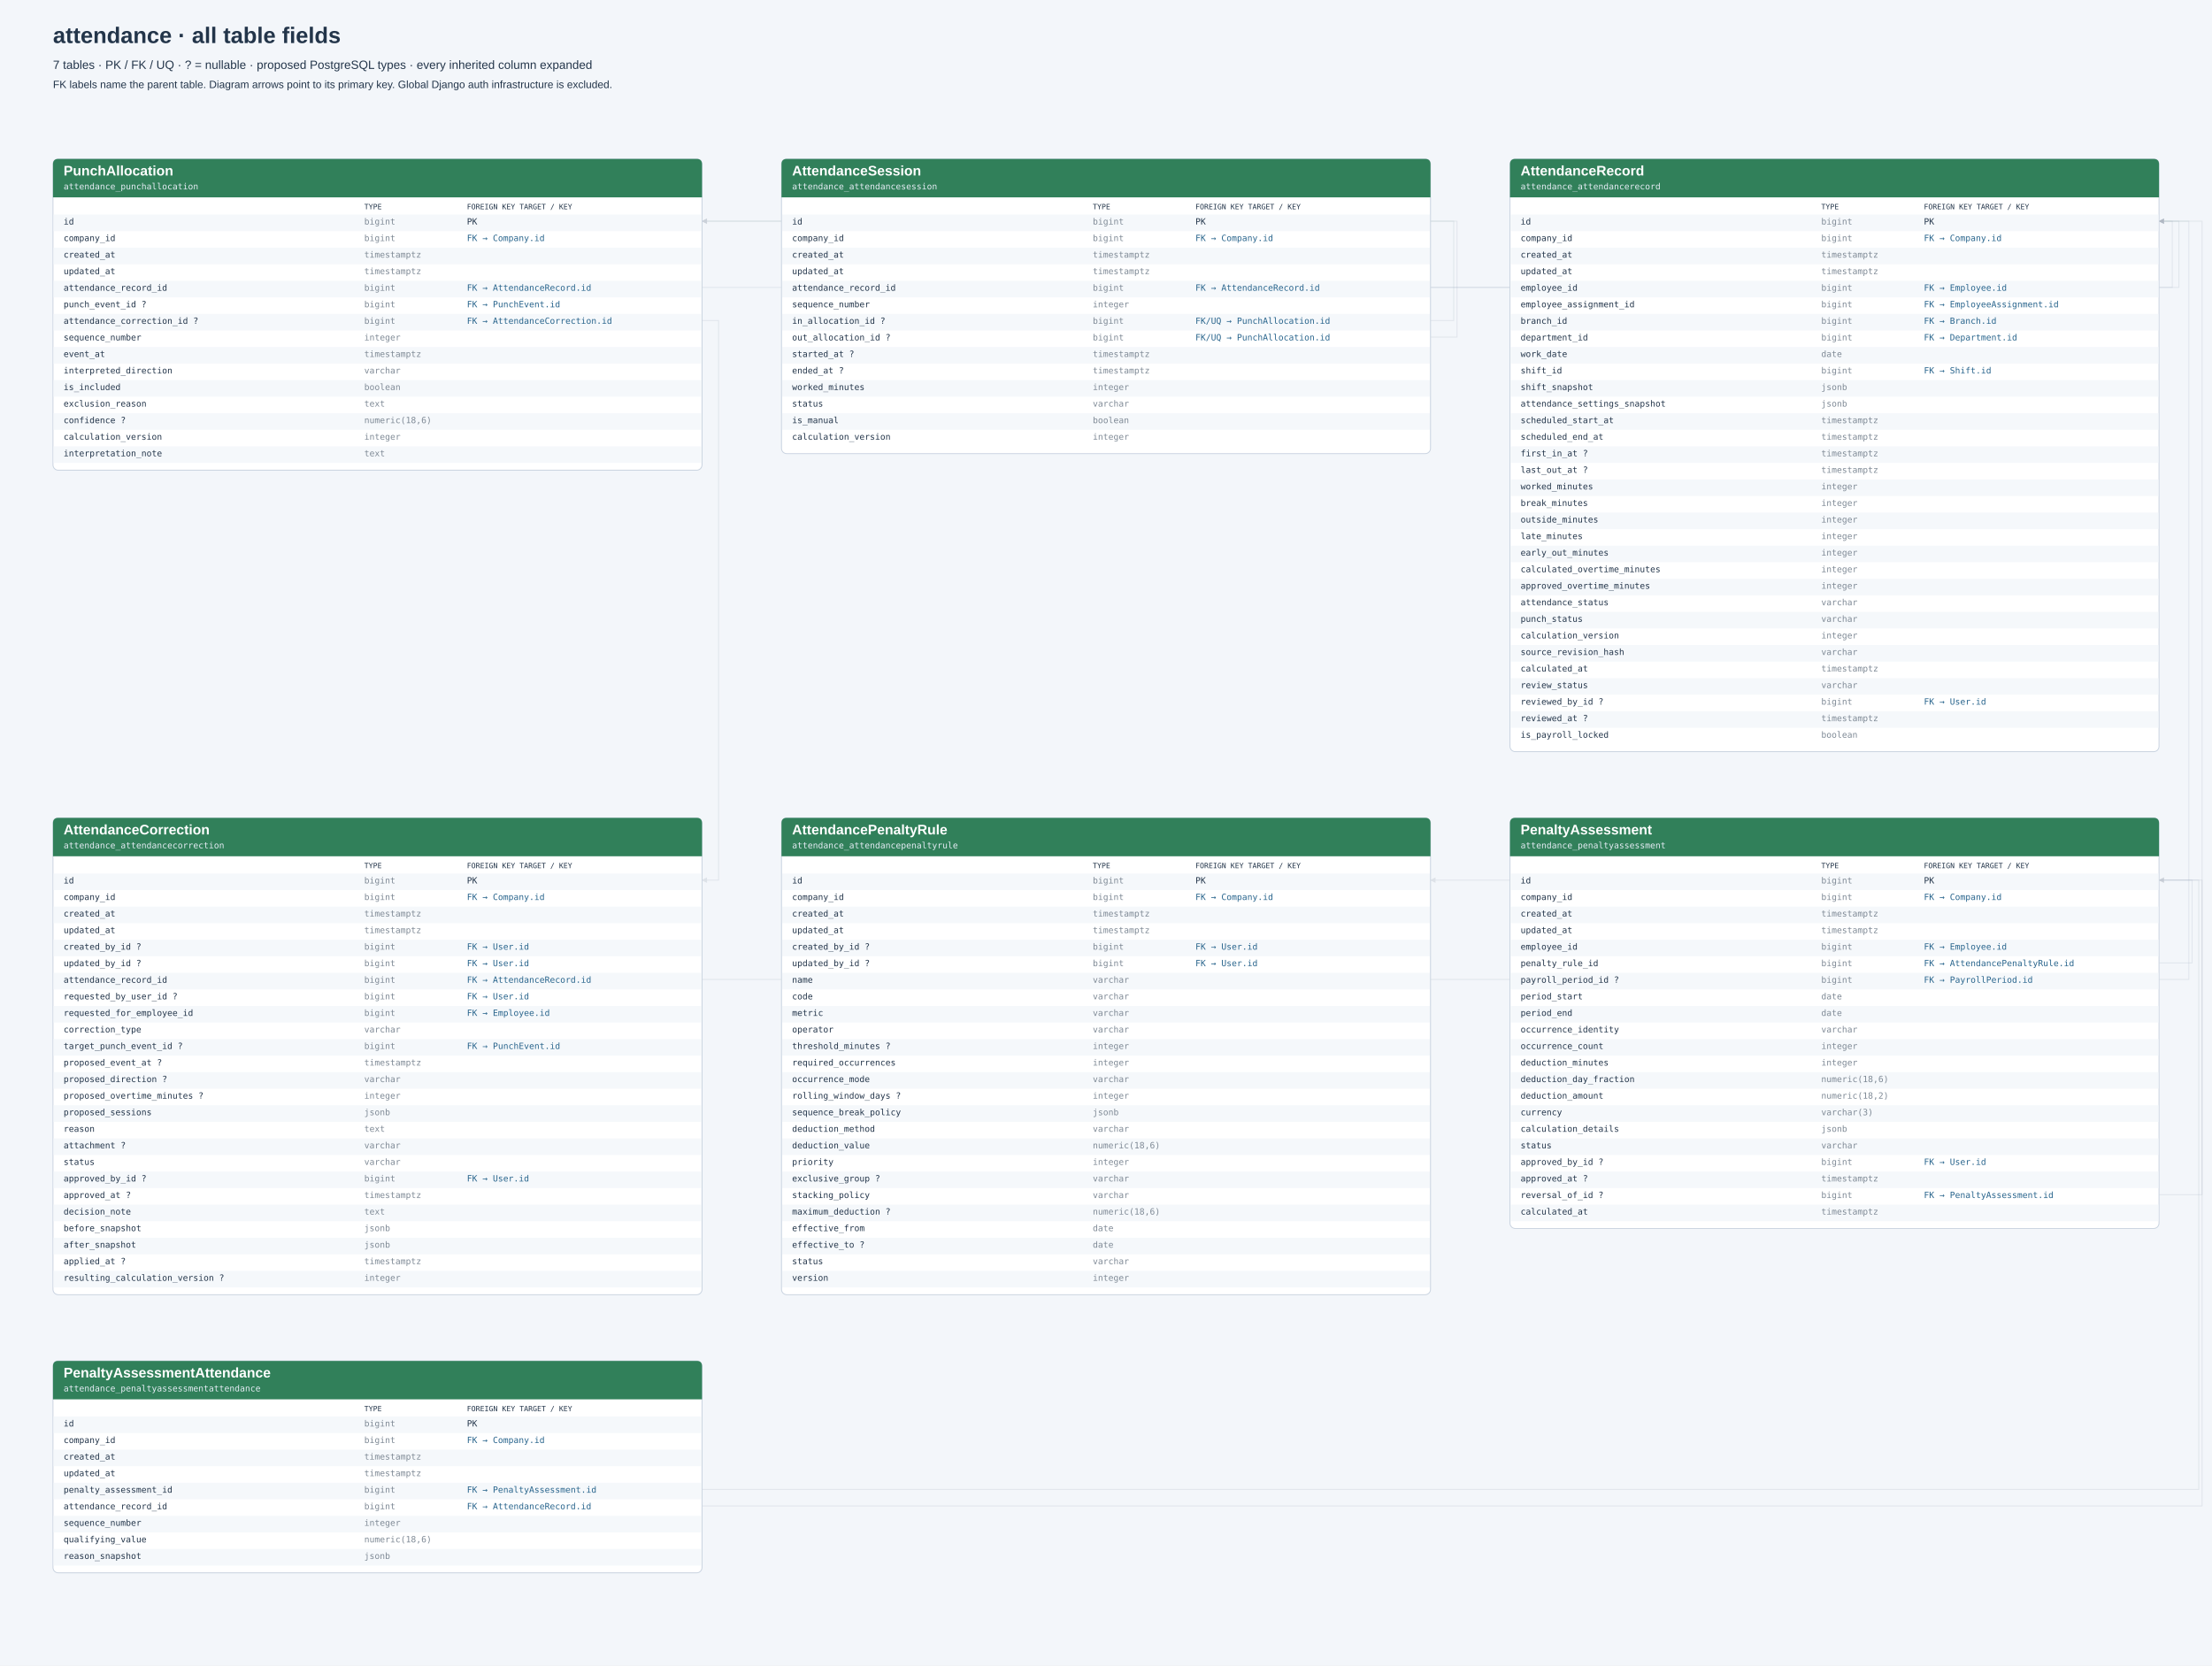
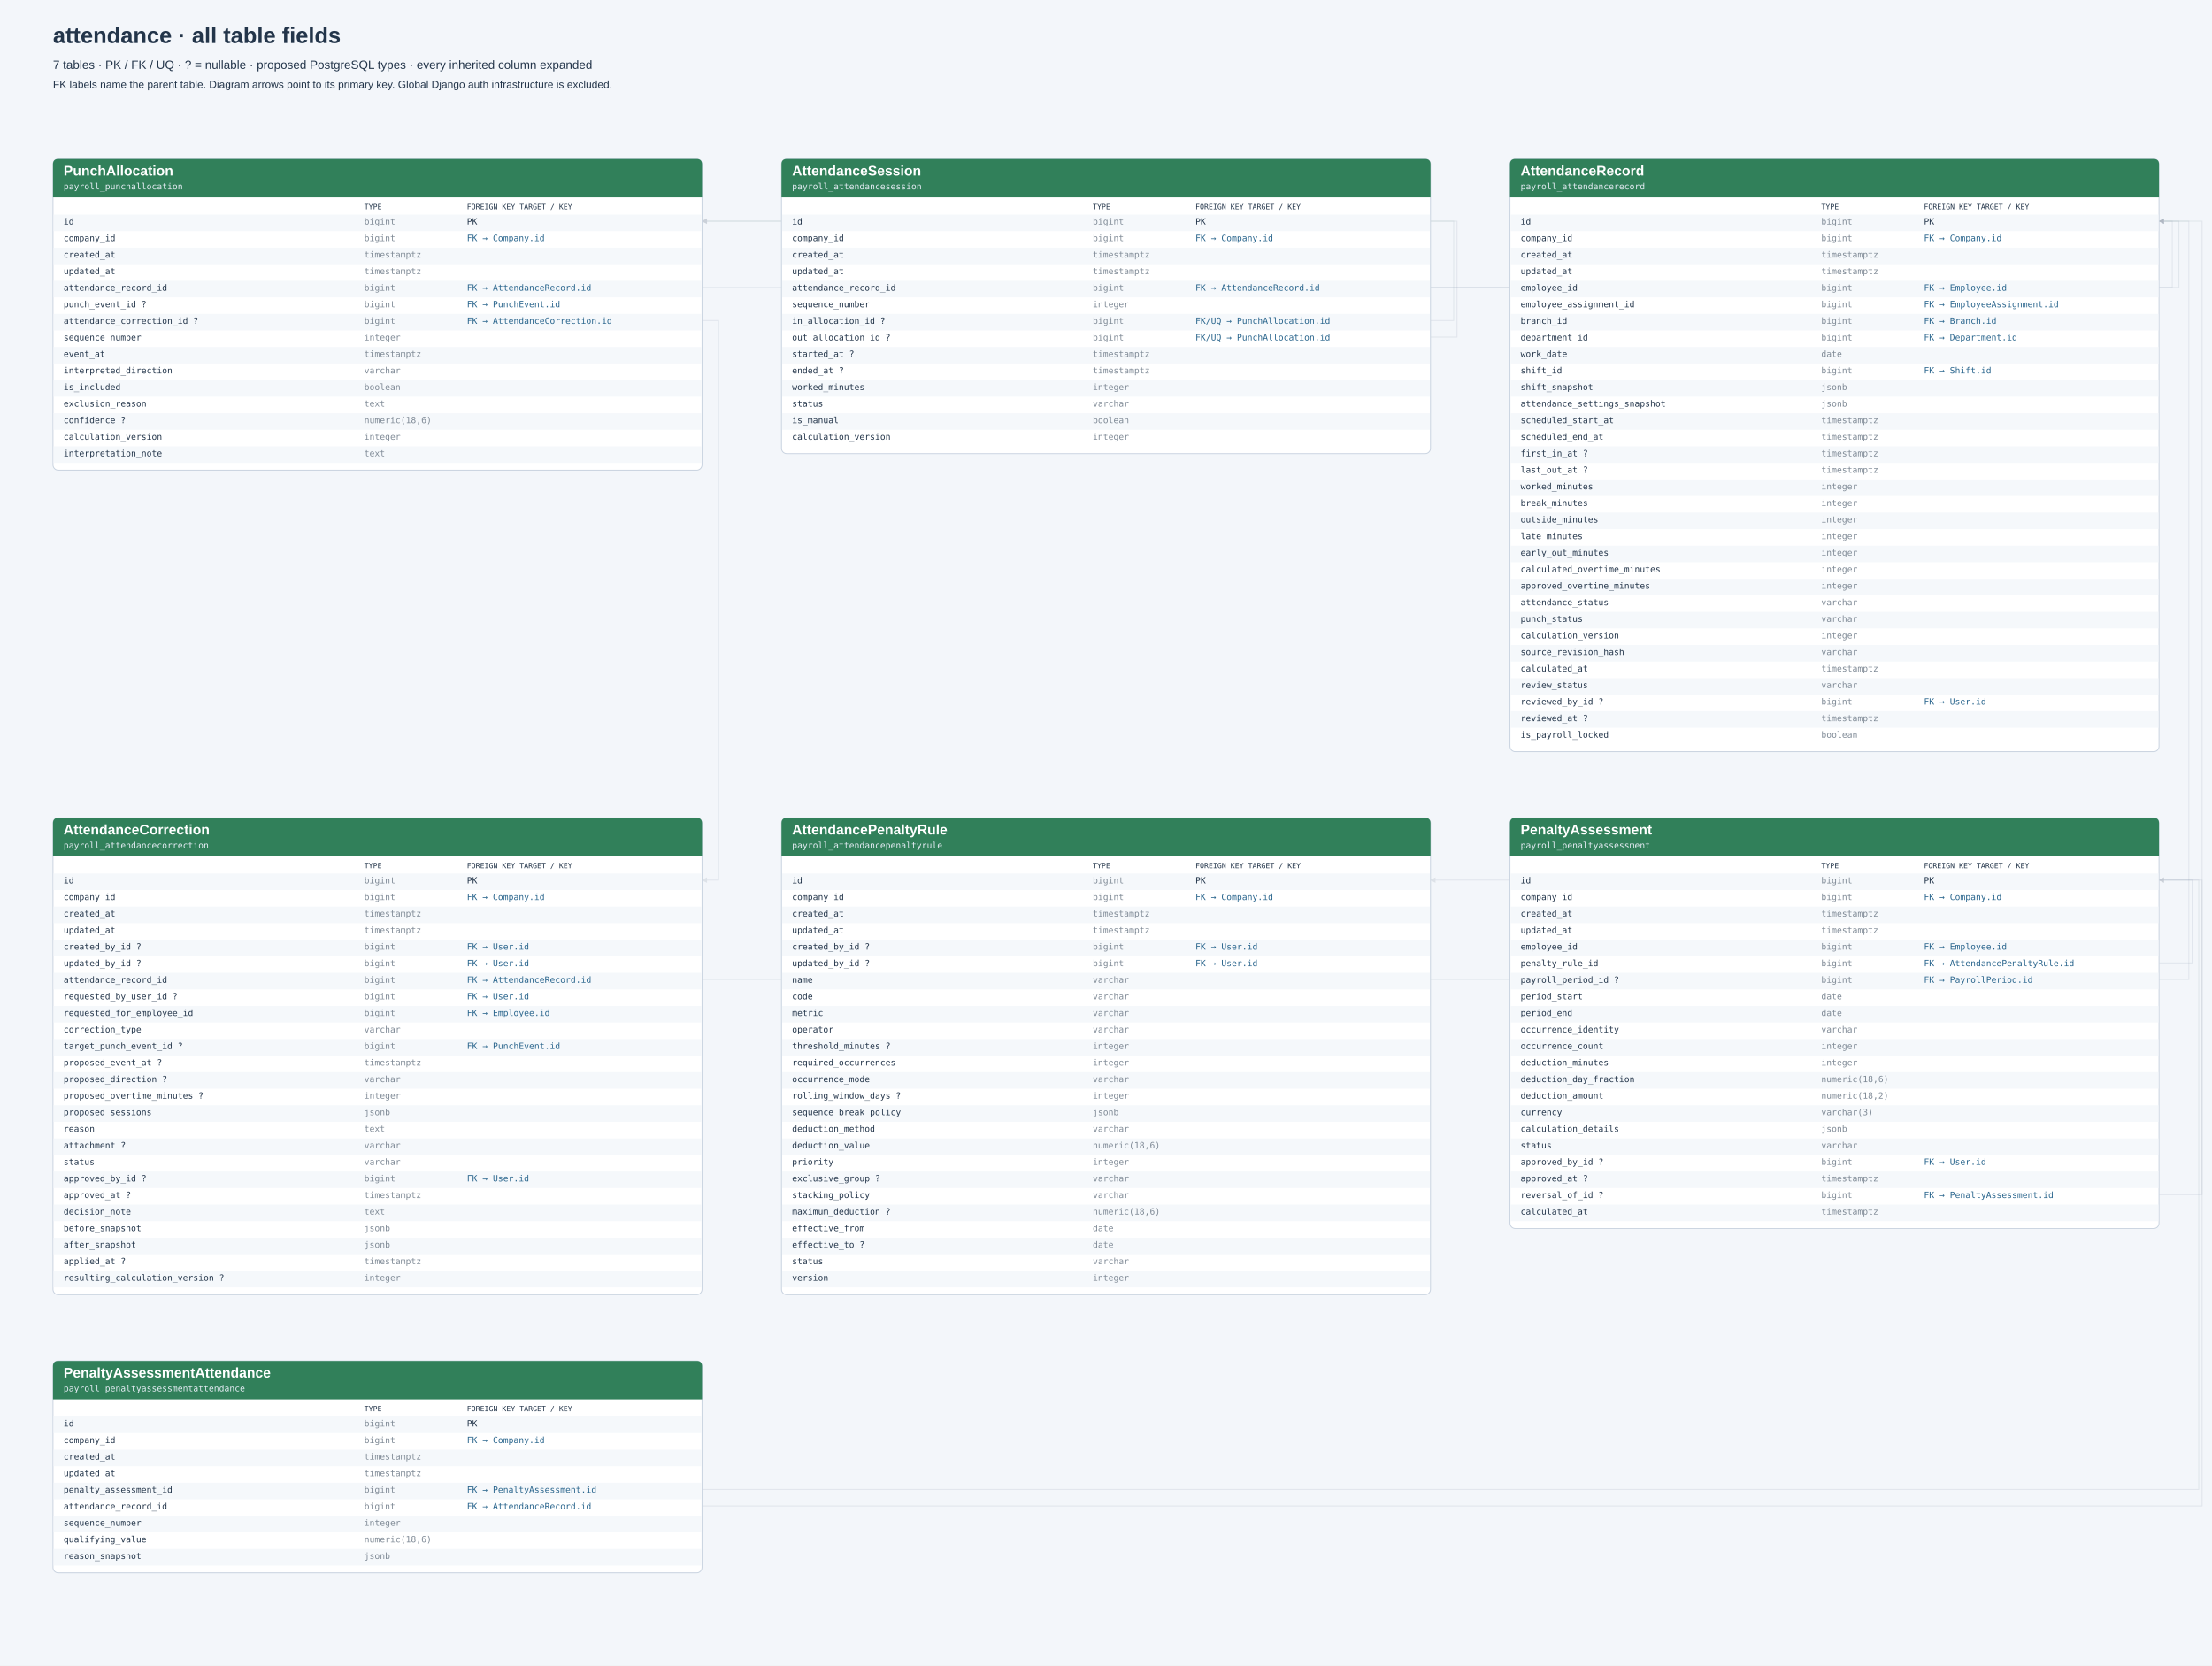
<svg xmlns="http://www.w3.org/2000/svg" width="3340" height="2515" viewBox="0 0 3340 2515" role="img" aria-labelledby="diagram-title">
  <defs>
    <marker id="arrow" viewBox="0 0 10 10" refX="9" refY="5" markerWidth="6" markerHeight="6" orient="auto-start-reverse">
      <path d="M0,0 L10,5 L0,10 z" fill="#7b8798" />
    </marker>
  </defs>
  <style>text{font-family:Consolas,monospace;fill:#23354a}.heading{font-family:Segoe UI,Arial,sans-serif}.edge{fill:none;stroke:#8b9aad;stroke-width:1.4;opacity:.18;marker-end:url(#arrow)}.edge.shared{opacity:.07}.edge.active{stroke:#db6c28;stroke-width:3;opacity:.9}.table .border{fill:white;stroke:#c8d2df;stroke-width:1.3}.table.selected .border{stroke:#dc712b;stroke-width:4}.table.dim{opacity:.22}.fieldtext{font-size:13px}.target{fill:#28648c}.nullable{fill:#7e8995}.table{cursor:pointer}</style>
  <rect width="100%" height="100%" fill="#f3f6fa" />
  <text x="80" y="65" class="heading" font-size="34" font-weight="700">attendance · all table fields</text>
  <text x="80" y="104" class="heading" font-size="18">7 tables · PK / FK / UQ · ? = nullable · proposed PostgreSQL types · every inherited column expanded</text>
  <text x="80" y="133" class="heading" font-size="16">FK labels name the parent table. Diagram arrows point to its primary key. Global Django auth infrastructure is excluded.</text>
  <g id="relation-lines">
    <path class="edge" data-from="PunchAllocation" data-to="AttendanceRecord" data-field="attendance_record_id" d="M1060,434 H3280 V334 H3260" />
    <path class="edge" data-from="PunchAllocation" data-to="AttendanceCorrection" data-field="attendance_correction_id" d="M1060,484 H1085 V1329 H1060" />
    <path class="edge" data-from="AttendanceSession" data-to="AttendanceRecord" data-field="attendance_record_id" d="M2160,434 H3290 V334 H3260" />
    <path class="edge" data-from="AttendanceSession" data-to="PunchAllocation" data-field="in_allocation_id" d="M2160,484 H2195 V334 H1060" />
    <path class="edge" data-from="AttendanceSession" data-to="PunchAllocation" data-field="out_allocation_id" d="M2160,509 H2200 V334 H1060" />
    <path class="edge" data-from="AttendanceCorrection" data-to="AttendanceRecord" data-field="attendance_record_id" d="M1060,1479 H3305 V334 H3260" />
    <path class="edge" data-from="PenaltyAssessment" data-to="AttendancePenaltyRule" data-field="penalty_rule_id" d="M3260,1454 H3310 V1329 H2160" />
    <path class="edge" data-from="PenaltyAssessment" data-to="PenaltyAssessment" data-field="reversal_of_id" d="M3260,1804 H3325 V1329 H3260" />
    <path class="edge" data-from="PenaltyAssessmentAttendance" data-to="PenaltyAssessment" data-field="penalty_assessment_id" d="M1060,2249 H3320 V1329 H3260" />
    <path class="edge" data-from="PenaltyAssessmentAttendance" data-to="AttendanceRecord" data-field="attendance_record_id" d="M1060,2274 H3325 V334 H3260" />
  </g>
  <g class="table" id="table-PunchAllocation" data-name="PunchAllocation" tabindex="0" aria-label="PunchAllocation table" transform="translate(80,240)">
    <rect class="border" rx="8" width="980" height="470" />
    <path d="M8 0 H972 Q980 0 980 8 V58 H0 V8 Q0 0 8 0" fill="#31805a" />
    <text x="16" y="25" class="heading" style="fill:white" font-size="21" font-weight="600">PunchAllocation</text>
-     <text x="16" y="46" style="fill:#e7edf6" font-size="13">attendance_punchallocation</text>
+     <text x="16" y="46" style="fill:#e7edf6" font-size="13">payroll_punchallocation</text>
    <text x="470" y="76" font-size="11" fill="#7f8996">TYPE</text>
    <text x="625" y="76" font-size="11">FOREIGN KEY TARGET / KEY</text>
    <rect x="1" y="84" width="978" height="25" fill="#f5f8fb" />
    <g>
      <text class="fieldtext" x="16" y="99">id</text>
      <text class="fieldtext nullable" x="470" y="99">bigint</text>
      <text class="fieldtext" x="625" y="99">PK</text>
    </g>
    <g>
      <text class="fieldtext" x="16" y="124">company_id</text>
      <text class="fieldtext nullable" x="470" y="124">bigint</text>
      <a href="../ATTENDANCE_SCHEMA.html#table-Company">
        <text class="fieldtext target" x="625" y="124">FK → Company.id</text>
      </a>
    </g>
    <rect x="1" y="134" width="978" height="25" fill="#f5f8fb" />
    <g>
      <text class="fieldtext" x="16" y="149">created_at</text>
      <text class="fieldtext nullable" x="470" y="149">timestamptz</text>
      <text class="fieldtext" x="625" y="149" />
    </g>
    <g>
      <text class="fieldtext" x="16" y="174">updated_at</text>
      <text class="fieldtext nullable" x="470" y="174">timestamptz</text>
      <text class="fieldtext" x="625" y="174" />
    </g>
    <rect x="1" y="184" width="978" height="25" fill="#f5f8fb" />
    <g>
      <text class="fieldtext" x="16" y="199">attendance_record_id</text>
      <text class="fieldtext nullable" x="470" y="199">bigint</text>
      <a href="#table-AttendanceRecord">
        <text class="fieldtext target" x="625" y="199">FK → AttendanceRecord.id</text>
      </a>
    </g>
    <g>
      <text class="fieldtext" x="16" y="224">punch_event_id ?</text>
      <text class="fieldtext nullable" x="470" y="224">bigint</text>
      <a href="../ATTENDANCE_SCHEMA.html#table-PunchEvent">
        <text class="fieldtext target" x="625" y="224">FK → PunchEvent.id</text>
      </a>
    </g>
    <rect x="1" y="234" width="978" height="25" fill="#f5f8fb" />
    <g>
      <text class="fieldtext" x="16" y="249">attendance_correction_id ?</text>
      <text class="fieldtext nullable" x="470" y="249">bigint</text>
      <a href="#table-AttendanceCorrection">
        <text class="fieldtext target" x="625" y="249">FK → AttendanceCorrection.id</text>
      </a>
    </g>
    <g>
      <text class="fieldtext" x="16" y="274">sequence_number</text>
      <text class="fieldtext nullable" x="470" y="274">integer</text>
      <text class="fieldtext" x="625" y="274" />
    </g>
    <rect x="1" y="284" width="978" height="25" fill="#f5f8fb" />
    <g>
      <text class="fieldtext" x="16" y="299">event_at</text>
      <text class="fieldtext nullable" x="470" y="299">timestamptz</text>
      <text class="fieldtext" x="625" y="299" />
    </g>
    <g>
      <text class="fieldtext" x="16" y="324">interpreted_direction</text>
      <text class="fieldtext nullable" x="470" y="324">varchar</text>
      <text class="fieldtext" x="625" y="324" />
    </g>
    <rect x="1" y="334" width="978" height="25" fill="#f5f8fb" />
    <g>
      <text class="fieldtext" x="16" y="349">is_included</text>
      <text class="fieldtext nullable" x="470" y="349">boolean</text>
      <text class="fieldtext" x="625" y="349" />
    </g>
    <g>
      <text class="fieldtext" x="16" y="374">exclusion_reason</text>
      <text class="fieldtext nullable" x="470" y="374">text</text>
      <text class="fieldtext" x="625" y="374" />
    </g>
    <rect x="1" y="384" width="978" height="25" fill="#f5f8fb" />
    <g>
      <text class="fieldtext" x="16" y="399">confidence ?</text>
      <text class="fieldtext nullable" x="470" y="399">numeric(18,6)</text>
      <text class="fieldtext" x="625" y="399" />
    </g>
    <g>
      <text class="fieldtext" x="16" y="424">calculation_version</text>
      <text class="fieldtext nullable" x="470" y="424">integer</text>
      <text class="fieldtext" x="625" y="424" />
    </g>
    <rect x="1" y="434" width="978" height="25" fill="#f5f8fb" />
    <g>
      <text class="fieldtext" x="16" y="449">interpretation_note</text>
      <text class="fieldtext nullable" x="470" y="449">text</text>
      <text class="fieldtext" x="625" y="449" />
    </g>
  </g>
  <g class="table" id="table-AttendanceSession" data-name="AttendanceSession" tabindex="0" aria-label="AttendanceSession table" transform="translate(1180,240)">
    <rect class="border" rx="8" width="980" height="445" />
    <path d="M8 0 H972 Q980 0 980 8 V58 H0 V8 Q0 0 8 0" fill="#31805a" />
    <text x="16" y="25" class="heading" style="fill:white" font-size="21" font-weight="600">AttendanceSession</text>
-     <text x="16" y="46" style="fill:#e7edf6" font-size="13">attendance_attendancesession</text>
+     <text x="16" y="46" style="fill:#e7edf6" font-size="13">payroll_attendancesession</text>
    <text x="470" y="76" font-size="11" fill="#7f8996">TYPE</text>
    <text x="625" y="76" font-size="11">FOREIGN KEY TARGET / KEY</text>
    <rect x="1" y="84" width="978" height="25" fill="#f5f8fb" />
    <g>
      <text class="fieldtext" x="16" y="99">id</text>
      <text class="fieldtext nullable" x="470" y="99">bigint</text>
      <text class="fieldtext" x="625" y="99">PK</text>
    </g>
    <g>
      <text class="fieldtext" x="16" y="124">company_id</text>
      <text class="fieldtext nullable" x="470" y="124">bigint</text>
      <a href="../ATTENDANCE_SCHEMA.html#table-Company">
        <text class="fieldtext target" x="625" y="124">FK → Company.id</text>
      </a>
    </g>
    <rect x="1" y="134" width="978" height="25" fill="#f5f8fb" />
    <g>
      <text class="fieldtext" x="16" y="149">created_at</text>
      <text class="fieldtext nullable" x="470" y="149">timestamptz</text>
      <text class="fieldtext" x="625" y="149" />
    </g>
    <g>
      <text class="fieldtext" x="16" y="174">updated_at</text>
      <text class="fieldtext nullable" x="470" y="174">timestamptz</text>
      <text class="fieldtext" x="625" y="174" />
    </g>
    <rect x="1" y="184" width="978" height="25" fill="#f5f8fb" />
    <g>
      <text class="fieldtext" x="16" y="199">attendance_record_id</text>
      <text class="fieldtext nullable" x="470" y="199">bigint</text>
      <a href="#table-AttendanceRecord">
        <text class="fieldtext target" x="625" y="199">FK → AttendanceRecord.id</text>
      </a>
    </g>
    <g>
      <text class="fieldtext" x="16" y="224">sequence_number</text>
      <text class="fieldtext nullable" x="470" y="224">integer</text>
      <text class="fieldtext" x="625" y="224" />
    </g>
    <rect x="1" y="234" width="978" height="25" fill="#f5f8fb" />
    <g>
      <text class="fieldtext" x="16" y="249">in_allocation_id ?</text>
      <text class="fieldtext nullable" x="470" y="249">bigint</text>
      <a href="#table-PunchAllocation">
        <text class="fieldtext target" x="625" y="249">FK/UQ → PunchAllocation.id</text>
      </a>
    </g>
    <g>
      <text class="fieldtext" x="16" y="274">out_allocation_id ?</text>
      <text class="fieldtext nullable" x="470" y="274">bigint</text>
      <a href="#table-PunchAllocation">
        <text class="fieldtext target" x="625" y="274">FK/UQ → PunchAllocation.id</text>
      </a>
    </g>
    <rect x="1" y="284" width="978" height="25" fill="#f5f8fb" />
    <g>
      <text class="fieldtext" x="16" y="299">started_at ?</text>
      <text class="fieldtext nullable" x="470" y="299">timestamptz</text>
      <text class="fieldtext" x="625" y="299" />
    </g>
    <g>
      <text class="fieldtext" x="16" y="324">ended_at ?</text>
      <text class="fieldtext nullable" x="470" y="324">timestamptz</text>
      <text class="fieldtext" x="625" y="324" />
    </g>
    <rect x="1" y="334" width="978" height="25" fill="#f5f8fb" />
    <g>
      <text class="fieldtext" x="16" y="349">worked_minutes</text>
      <text class="fieldtext nullable" x="470" y="349">integer</text>
      <text class="fieldtext" x="625" y="349" />
    </g>
    <g>
      <text class="fieldtext" x="16" y="374">status</text>
      <text class="fieldtext nullable" x="470" y="374">varchar</text>
      <text class="fieldtext" x="625" y="374" />
    </g>
    <rect x="1" y="384" width="978" height="25" fill="#f5f8fb" />
    <g>
      <text class="fieldtext" x="16" y="399">is_manual</text>
      <text class="fieldtext nullable" x="470" y="399">boolean</text>
      <text class="fieldtext" x="625" y="399" />
    </g>
    <g>
      <text class="fieldtext" x="16" y="424">calculation_version</text>
      <text class="fieldtext nullable" x="470" y="424">integer</text>
      <text class="fieldtext" x="625" y="424" />
    </g>
  </g>
  <g class="table" id="table-AttendanceRecord" data-name="AttendanceRecord" tabindex="0" aria-label="AttendanceRecord table" transform="translate(2280,240)">
    <rect class="border" rx="8" width="980" height="895" />
    <path d="M8 0 H972 Q980 0 980 8 V58 H0 V8 Q0 0 8 0" fill="#31805a" />
    <text x="16" y="25" class="heading" style="fill:white" font-size="21" font-weight="600">AttendanceRecord</text>
-     <text x="16" y="46" style="fill:#e7edf6" font-size="13">attendance_attendancerecord</text>
+     <text x="16" y="46" style="fill:#e7edf6" font-size="13">payroll_attendancerecord</text>
    <text x="470" y="76" font-size="11" fill="#7f8996">TYPE</text>
    <text x="625" y="76" font-size="11">FOREIGN KEY TARGET / KEY</text>
    <rect x="1" y="84" width="978" height="25" fill="#f5f8fb" />
    <g>
      <text class="fieldtext" x="16" y="99">id</text>
      <text class="fieldtext nullable" x="470" y="99">bigint</text>
      <text class="fieldtext" x="625" y="99">PK</text>
    </g>
    <g>
      <text class="fieldtext" x="16" y="124">company_id</text>
      <text class="fieldtext nullable" x="470" y="124">bigint</text>
      <a href="../ATTENDANCE_SCHEMA.html#table-Company">
        <text class="fieldtext target" x="625" y="124">FK → Company.id</text>
      </a>
    </g>
    <rect x="1" y="134" width="978" height="25" fill="#f5f8fb" />
    <g>
      <text class="fieldtext" x="16" y="149">created_at</text>
      <text class="fieldtext nullable" x="470" y="149">timestamptz</text>
      <text class="fieldtext" x="625" y="149" />
    </g>
    <g>
      <text class="fieldtext" x="16" y="174">updated_at</text>
      <text class="fieldtext nullable" x="470" y="174">timestamptz</text>
      <text class="fieldtext" x="625" y="174" />
    </g>
    <rect x="1" y="184" width="978" height="25" fill="#f5f8fb" />
    <g>
      <text class="fieldtext" x="16" y="199">employee_id</text>
      <text class="fieldtext nullable" x="470" y="199">bigint</text>
      <a href="../ATTENDANCE_SCHEMA.html#table-Employee">
        <text class="fieldtext target" x="625" y="199">FK → Employee.id</text>
      </a>
    </g>
    <g>
      <text class="fieldtext" x="16" y="224">employee_assignment_id</text>
      <text class="fieldtext nullable" x="470" y="224">bigint</text>
      <a href="../ATTENDANCE_SCHEMA.html#table-EmployeeAssignment">
        <text class="fieldtext target" x="625" y="224">FK → EmployeeAssignment.id</text>
      </a>
    </g>
    <rect x="1" y="234" width="978" height="25" fill="#f5f8fb" />
    <g>
      <text class="fieldtext" x="16" y="249">branch_id</text>
      <text class="fieldtext nullable" x="470" y="249">bigint</text>
      <a href="../ATTENDANCE_SCHEMA.html#table-Branch">
        <text class="fieldtext target" x="625" y="249">FK → Branch.id</text>
      </a>
    </g>
    <g>
      <text class="fieldtext" x="16" y="274">department_id</text>
      <text class="fieldtext nullable" x="470" y="274">bigint</text>
      <a href="../ATTENDANCE_SCHEMA.html#table-Department">
        <text class="fieldtext target" x="625" y="274">FK → Department.id</text>
      </a>
    </g>
    <rect x="1" y="284" width="978" height="25" fill="#f5f8fb" />
    <g>
      <text class="fieldtext" x="16" y="299">work_date</text>
      <text class="fieldtext nullable" x="470" y="299">date</text>
      <text class="fieldtext" x="625" y="299" />
    </g>
    <g>
      <text class="fieldtext" x="16" y="324">shift_id</text>
      <text class="fieldtext nullable" x="470" y="324">bigint</text>
      <a href="../ATTENDANCE_SCHEMA.html#table-Shift">
        <text class="fieldtext target" x="625" y="324">FK → Shift.id</text>
      </a>
    </g>
    <rect x="1" y="334" width="978" height="25" fill="#f5f8fb" />
    <g>
      <text class="fieldtext" x="16" y="349">shift_snapshot</text>
      <text class="fieldtext nullable" x="470" y="349">jsonb</text>
      <text class="fieldtext" x="625" y="349" />
    </g>
    <g>
      <text class="fieldtext" x="16" y="374">attendance_settings_snapshot</text>
      <text class="fieldtext nullable" x="470" y="374">jsonb</text>
      <text class="fieldtext" x="625" y="374" />
    </g>
    <rect x="1" y="384" width="978" height="25" fill="#f5f8fb" />
    <g>
      <text class="fieldtext" x="16" y="399">scheduled_start_at</text>
      <text class="fieldtext nullable" x="470" y="399">timestamptz</text>
      <text class="fieldtext" x="625" y="399" />
    </g>
    <g>
      <text class="fieldtext" x="16" y="424">scheduled_end_at</text>
      <text class="fieldtext nullable" x="470" y="424">timestamptz</text>
      <text class="fieldtext" x="625" y="424" />
    </g>
    <rect x="1" y="434" width="978" height="25" fill="#f5f8fb" />
    <g>
      <text class="fieldtext" x="16" y="449">first_in_at ?</text>
      <text class="fieldtext nullable" x="470" y="449">timestamptz</text>
      <text class="fieldtext" x="625" y="449" />
    </g>
    <g>
      <text class="fieldtext" x="16" y="474">last_out_at ?</text>
      <text class="fieldtext nullable" x="470" y="474">timestamptz</text>
      <text class="fieldtext" x="625" y="474" />
    </g>
    <rect x="1" y="484" width="978" height="25" fill="#f5f8fb" />
    <g>
      <text class="fieldtext" x="16" y="499">worked_minutes</text>
      <text class="fieldtext nullable" x="470" y="499">integer</text>
      <text class="fieldtext" x="625" y="499" />
    </g>
    <g>
      <text class="fieldtext" x="16" y="524">break_minutes</text>
      <text class="fieldtext nullable" x="470" y="524">integer</text>
      <text class="fieldtext" x="625" y="524" />
    </g>
    <rect x="1" y="534" width="978" height="25" fill="#f5f8fb" />
    <g>
      <text class="fieldtext" x="16" y="549">outside_minutes</text>
      <text class="fieldtext nullable" x="470" y="549">integer</text>
      <text class="fieldtext" x="625" y="549" />
    </g>
    <g>
      <text class="fieldtext" x="16" y="574">late_minutes</text>
      <text class="fieldtext nullable" x="470" y="574">integer</text>
      <text class="fieldtext" x="625" y="574" />
    </g>
    <rect x="1" y="584" width="978" height="25" fill="#f5f8fb" />
    <g>
      <text class="fieldtext" x="16" y="599">early_out_minutes</text>
      <text class="fieldtext nullable" x="470" y="599">integer</text>
      <text class="fieldtext" x="625" y="599" />
    </g>
    <g>
      <text class="fieldtext" x="16" y="624">calculated_overtime_minutes</text>
      <text class="fieldtext nullable" x="470" y="624">integer</text>
      <text class="fieldtext" x="625" y="624" />
    </g>
    <rect x="1" y="634" width="978" height="25" fill="#f5f8fb" />
    <g>
      <text class="fieldtext" x="16" y="649">approved_overtime_minutes</text>
      <text class="fieldtext nullable" x="470" y="649">integer</text>
      <text class="fieldtext" x="625" y="649" />
    </g>
    <g>
      <text class="fieldtext" x="16" y="674">attendance_status</text>
      <text class="fieldtext nullable" x="470" y="674">varchar</text>
      <text class="fieldtext" x="625" y="674" />
    </g>
    <rect x="1" y="684" width="978" height="25" fill="#f5f8fb" />
    <g>
      <text class="fieldtext" x="16" y="699">punch_status</text>
      <text class="fieldtext nullable" x="470" y="699">varchar</text>
      <text class="fieldtext" x="625" y="699" />
    </g>
    <g>
      <text class="fieldtext" x="16" y="724">calculation_version</text>
      <text class="fieldtext nullable" x="470" y="724">integer</text>
      <text class="fieldtext" x="625" y="724" />
    </g>
    <rect x="1" y="734" width="978" height="25" fill="#f5f8fb" />
    <g>
      <text class="fieldtext" x="16" y="749">source_revision_hash</text>
      <text class="fieldtext nullable" x="470" y="749">varchar</text>
      <text class="fieldtext" x="625" y="749" />
    </g>
    <g>
      <text class="fieldtext" x="16" y="774">calculated_at</text>
      <text class="fieldtext nullable" x="470" y="774">timestamptz</text>
      <text class="fieldtext" x="625" y="774" />
    </g>
    <rect x="1" y="784" width="978" height="25" fill="#f5f8fb" />
    <g>
      <text class="fieldtext" x="16" y="799">review_status</text>
      <text class="fieldtext nullable" x="470" y="799">varchar</text>
      <text class="fieldtext" x="625" y="799" />
    </g>
    <g>
      <text class="fieldtext" x="16" y="824">reviewed_by_id ?</text>
      <text class="fieldtext nullable" x="470" y="824">bigint</text>
      <a href="../ATTENDANCE_SCHEMA.html#table-User">
        <text class="fieldtext target" x="625" y="824">FK → User.id</text>
      </a>
    </g>
    <rect x="1" y="834" width="978" height="25" fill="#f5f8fb" />
    <g>
      <text class="fieldtext" x="16" y="849">reviewed_at ?</text>
      <text class="fieldtext nullable" x="470" y="849">timestamptz</text>
      <text class="fieldtext" x="625" y="849" />
    </g>
    <g>
      <text class="fieldtext" x="16" y="874">is_payroll_locked</text>
      <text class="fieldtext nullable" x="470" y="874">boolean</text>
      <text class="fieldtext" x="625" y="874" />
    </g>
  </g>
  <g class="table" id="table-AttendanceCorrection" data-name="AttendanceCorrection" tabindex="0" aria-label="AttendanceCorrection table" transform="translate(80,1235)">
    <rect class="border" rx="8" width="980" height="720" />
    <path d="M8 0 H972 Q980 0 980 8 V58 H0 V8 Q0 0 8 0" fill="#31805a" />
    <text x="16" y="25" class="heading" style="fill:white" font-size="21" font-weight="600">AttendanceCorrection</text>
-     <text x="16" y="46" style="fill:#e7edf6" font-size="13">attendance_attendancecorrection</text>
+     <text x="16" y="46" style="fill:#e7edf6" font-size="13">payroll_attendancecorrection</text>
    <text x="470" y="76" font-size="11" fill="#7f8996">TYPE</text>
    <text x="625" y="76" font-size="11">FOREIGN KEY TARGET / KEY</text>
    <rect x="1" y="84" width="978" height="25" fill="#f5f8fb" />
    <g>
      <text class="fieldtext" x="16" y="99">id</text>
      <text class="fieldtext nullable" x="470" y="99">bigint</text>
      <text class="fieldtext" x="625" y="99">PK</text>
    </g>
    <g>
      <text class="fieldtext" x="16" y="124">company_id</text>
      <text class="fieldtext nullable" x="470" y="124">bigint</text>
      <a href="../ATTENDANCE_SCHEMA.html#table-Company">
        <text class="fieldtext target" x="625" y="124">FK → Company.id</text>
      </a>
    </g>
    <rect x="1" y="134" width="978" height="25" fill="#f5f8fb" />
    <g>
      <text class="fieldtext" x="16" y="149">created_at</text>
      <text class="fieldtext nullable" x="470" y="149">timestamptz</text>
      <text class="fieldtext" x="625" y="149" />
    </g>
    <g>
      <text class="fieldtext" x="16" y="174">updated_at</text>
      <text class="fieldtext nullable" x="470" y="174">timestamptz</text>
      <text class="fieldtext" x="625" y="174" />
    </g>
    <rect x="1" y="184" width="978" height="25" fill="#f5f8fb" />
    <g>
      <text class="fieldtext" x="16" y="199">created_by_id ?</text>
      <text class="fieldtext nullable" x="470" y="199">bigint</text>
      <a href="../ATTENDANCE_SCHEMA.html#table-User">
        <text class="fieldtext target" x="625" y="199">FK → User.id</text>
      </a>
    </g>
    <g>
      <text class="fieldtext" x="16" y="224">updated_by_id ?</text>
      <text class="fieldtext nullable" x="470" y="224">bigint</text>
      <a href="../ATTENDANCE_SCHEMA.html#table-User">
        <text class="fieldtext target" x="625" y="224">FK → User.id</text>
      </a>
    </g>
    <rect x="1" y="234" width="978" height="25" fill="#f5f8fb" />
    <g>
      <text class="fieldtext" x="16" y="249">attendance_record_id</text>
      <text class="fieldtext nullable" x="470" y="249">bigint</text>
      <a href="#table-AttendanceRecord">
        <text class="fieldtext target" x="625" y="249">FK → AttendanceRecord.id</text>
      </a>
    </g>
    <g>
      <text class="fieldtext" x="16" y="274">requested_by_user_id ?</text>
      <text class="fieldtext nullable" x="470" y="274">bigint</text>
      <a href="../ATTENDANCE_SCHEMA.html#table-User">
        <text class="fieldtext target" x="625" y="274">FK → User.id</text>
      </a>
    </g>
    <rect x="1" y="284" width="978" height="25" fill="#f5f8fb" />
    <g>
      <text class="fieldtext" x="16" y="299">requested_for_employee_id</text>
      <text class="fieldtext nullable" x="470" y="299">bigint</text>
      <a href="../ATTENDANCE_SCHEMA.html#table-Employee">
        <text class="fieldtext target" x="625" y="299">FK → Employee.id</text>
      </a>
    </g>
    <g>
      <text class="fieldtext" x="16" y="324">correction_type</text>
      <text class="fieldtext nullable" x="470" y="324">varchar</text>
      <text class="fieldtext" x="625" y="324" />
    </g>
    <rect x="1" y="334" width="978" height="25" fill="#f5f8fb" />
    <g>
      <text class="fieldtext" x="16" y="349">target_punch_event_id ?</text>
      <text class="fieldtext nullable" x="470" y="349">bigint</text>
      <a href="../ATTENDANCE_SCHEMA.html#table-PunchEvent">
        <text class="fieldtext target" x="625" y="349">FK → PunchEvent.id</text>
      </a>
    </g>
    <g>
      <text class="fieldtext" x="16" y="374">proposed_event_at ?</text>
      <text class="fieldtext nullable" x="470" y="374">timestamptz</text>
      <text class="fieldtext" x="625" y="374" />
    </g>
    <rect x="1" y="384" width="978" height="25" fill="#f5f8fb" />
    <g>
      <text class="fieldtext" x="16" y="399">proposed_direction ?</text>
      <text class="fieldtext nullable" x="470" y="399">varchar</text>
      <text class="fieldtext" x="625" y="399" />
    </g>
    <g>
      <text class="fieldtext" x="16" y="424">proposed_overtime_minutes ?</text>
      <text class="fieldtext nullable" x="470" y="424">integer</text>
      <text class="fieldtext" x="625" y="424" />
    </g>
    <rect x="1" y="434" width="978" height="25" fill="#f5f8fb" />
    <g>
      <text class="fieldtext" x="16" y="449">proposed_sessions</text>
      <text class="fieldtext nullable" x="470" y="449">jsonb</text>
      <text class="fieldtext" x="625" y="449" />
    </g>
    <g>
      <text class="fieldtext" x="16" y="474">reason</text>
      <text class="fieldtext nullable" x="470" y="474">text</text>
      <text class="fieldtext" x="625" y="474" />
    </g>
    <rect x="1" y="484" width="978" height="25" fill="#f5f8fb" />
    <g>
      <text class="fieldtext" x="16" y="499">attachment ?</text>
      <text class="fieldtext nullable" x="470" y="499">varchar</text>
      <text class="fieldtext" x="625" y="499" />
    </g>
    <g>
      <text class="fieldtext" x="16" y="524">status</text>
      <text class="fieldtext nullable" x="470" y="524">varchar</text>
      <text class="fieldtext" x="625" y="524" />
    </g>
    <rect x="1" y="534" width="978" height="25" fill="#f5f8fb" />
    <g>
      <text class="fieldtext" x="16" y="549">approved_by_id ?</text>
      <text class="fieldtext nullable" x="470" y="549">bigint</text>
      <a href="../ATTENDANCE_SCHEMA.html#table-User">
        <text class="fieldtext target" x="625" y="549">FK → User.id</text>
      </a>
    </g>
    <g>
      <text class="fieldtext" x="16" y="574">approved_at ?</text>
      <text class="fieldtext nullable" x="470" y="574">timestamptz</text>
      <text class="fieldtext" x="625" y="574" />
    </g>
    <rect x="1" y="584" width="978" height="25" fill="#f5f8fb" />
    <g>
      <text class="fieldtext" x="16" y="599">decision_note</text>
      <text class="fieldtext nullable" x="470" y="599">text</text>
      <text class="fieldtext" x="625" y="599" />
    </g>
    <g>
      <text class="fieldtext" x="16" y="624">before_snapshot</text>
      <text class="fieldtext nullable" x="470" y="624">jsonb</text>
      <text class="fieldtext" x="625" y="624" />
    </g>
    <rect x="1" y="634" width="978" height="25" fill="#f5f8fb" />
    <g>
      <text class="fieldtext" x="16" y="649">after_snapshot</text>
      <text class="fieldtext nullable" x="470" y="649">jsonb</text>
      <text class="fieldtext" x="625" y="649" />
    </g>
    <g>
      <text class="fieldtext" x="16" y="674">applied_at ?</text>
      <text class="fieldtext nullable" x="470" y="674">timestamptz</text>
      <text class="fieldtext" x="625" y="674" />
    </g>
    <rect x="1" y="684" width="978" height="25" fill="#f5f8fb" />
    <g>
      <text class="fieldtext" x="16" y="699">resulting_calculation_version ?</text>
      <text class="fieldtext nullable" x="470" y="699">integer</text>
      <text class="fieldtext" x="625" y="699" />
    </g>
  </g>
  <g class="table" id="table-AttendancePenaltyRule" data-name="AttendancePenaltyRule" tabindex="0" aria-label="AttendancePenaltyRule table" transform="translate(1180,1235)">
    <rect class="border" rx="8" width="980" height="720" />
    <path d="M8 0 H972 Q980 0 980 8 V58 H0 V8 Q0 0 8 0" fill="#31805a" />
    <text x="16" y="25" class="heading" style="fill:white" font-size="21" font-weight="600">AttendancePenaltyRule</text>
-     <text x="16" y="46" style="fill:#e7edf6" font-size="13">attendance_attendancepenaltyrule</text>
+     <text x="16" y="46" style="fill:#e7edf6" font-size="13">payroll_attendancepenaltyrule</text>
    <text x="470" y="76" font-size="11" fill="#7f8996">TYPE</text>
    <text x="625" y="76" font-size="11">FOREIGN KEY TARGET / KEY</text>
    <rect x="1" y="84" width="978" height="25" fill="#f5f8fb" />
    <g>
      <text class="fieldtext" x="16" y="99">id</text>
      <text class="fieldtext nullable" x="470" y="99">bigint</text>
      <text class="fieldtext" x="625" y="99">PK</text>
    </g>
    <g>
      <text class="fieldtext" x="16" y="124">company_id</text>
      <text class="fieldtext nullable" x="470" y="124">bigint</text>
      <a href="../ATTENDANCE_SCHEMA.html#table-Company">
        <text class="fieldtext target" x="625" y="124">FK → Company.id</text>
      </a>
    </g>
    <rect x="1" y="134" width="978" height="25" fill="#f5f8fb" />
    <g>
      <text class="fieldtext" x="16" y="149">created_at</text>
      <text class="fieldtext nullable" x="470" y="149">timestamptz</text>
      <text class="fieldtext" x="625" y="149" />
    </g>
    <g>
      <text class="fieldtext" x="16" y="174">updated_at</text>
      <text class="fieldtext nullable" x="470" y="174">timestamptz</text>
      <text class="fieldtext" x="625" y="174" />
    </g>
    <rect x="1" y="184" width="978" height="25" fill="#f5f8fb" />
    <g>
      <text class="fieldtext" x="16" y="199">created_by_id ?</text>
      <text class="fieldtext nullable" x="470" y="199">bigint</text>
      <a href="../ATTENDANCE_SCHEMA.html#table-User">
        <text class="fieldtext target" x="625" y="199">FK → User.id</text>
      </a>
    </g>
    <g>
      <text class="fieldtext" x="16" y="224">updated_by_id ?</text>
      <text class="fieldtext nullable" x="470" y="224">bigint</text>
      <a href="../ATTENDANCE_SCHEMA.html#table-User">
        <text class="fieldtext target" x="625" y="224">FK → User.id</text>
      </a>
    </g>
    <rect x="1" y="234" width="978" height="25" fill="#f5f8fb" />
    <g>
      <text class="fieldtext" x="16" y="249">name</text>
      <text class="fieldtext nullable" x="470" y="249">varchar</text>
      <text class="fieldtext" x="625" y="249" />
    </g>
    <g>
      <text class="fieldtext" x="16" y="274">code</text>
      <text class="fieldtext nullable" x="470" y="274">varchar</text>
      <text class="fieldtext" x="625" y="274" />
    </g>
    <rect x="1" y="284" width="978" height="25" fill="#f5f8fb" />
    <g>
      <text class="fieldtext" x="16" y="299">metric</text>
      <text class="fieldtext nullable" x="470" y="299">varchar</text>
      <text class="fieldtext" x="625" y="299" />
    </g>
    <g>
      <text class="fieldtext" x="16" y="324">operator</text>
      <text class="fieldtext nullable" x="470" y="324">varchar</text>
      <text class="fieldtext" x="625" y="324" />
    </g>
    <rect x="1" y="334" width="978" height="25" fill="#f5f8fb" />
    <g>
      <text class="fieldtext" x="16" y="349">threshold_minutes ?</text>
      <text class="fieldtext nullable" x="470" y="349">integer</text>
      <text class="fieldtext" x="625" y="349" />
    </g>
    <g>
      <text class="fieldtext" x="16" y="374">required_occurrences</text>
      <text class="fieldtext nullable" x="470" y="374">integer</text>
      <text class="fieldtext" x="625" y="374" />
    </g>
    <rect x="1" y="384" width="978" height="25" fill="#f5f8fb" />
    <g>
      <text class="fieldtext" x="16" y="399">occurrence_mode</text>
      <text class="fieldtext nullable" x="470" y="399">varchar</text>
      <text class="fieldtext" x="625" y="399" />
    </g>
    <g>
      <text class="fieldtext" x="16" y="424">rolling_window_days ?</text>
      <text class="fieldtext nullable" x="470" y="424">integer</text>
      <text class="fieldtext" x="625" y="424" />
    </g>
    <rect x="1" y="434" width="978" height="25" fill="#f5f8fb" />
    <g>
      <text class="fieldtext" x="16" y="449">sequence_break_policy</text>
      <text class="fieldtext nullable" x="470" y="449">jsonb</text>
      <text class="fieldtext" x="625" y="449" />
    </g>
    <g>
      <text class="fieldtext" x="16" y="474">deduction_method</text>
      <text class="fieldtext nullable" x="470" y="474">varchar</text>
      <text class="fieldtext" x="625" y="474" />
    </g>
    <rect x="1" y="484" width="978" height="25" fill="#f5f8fb" />
    <g>
      <text class="fieldtext" x="16" y="499">deduction_value</text>
      <text class="fieldtext nullable" x="470" y="499">numeric(18,6)</text>
      <text class="fieldtext" x="625" y="499" />
    </g>
    <g>
      <text class="fieldtext" x="16" y="524">priority</text>
      <text class="fieldtext nullable" x="470" y="524">integer</text>
      <text class="fieldtext" x="625" y="524" />
    </g>
    <rect x="1" y="534" width="978" height="25" fill="#f5f8fb" />
    <g>
      <text class="fieldtext" x="16" y="549">exclusive_group ?</text>
      <text class="fieldtext nullable" x="470" y="549">varchar</text>
      <text class="fieldtext" x="625" y="549" />
    </g>
    <g>
      <text class="fieldtext" x="16" y="574">stacking_policy</text>
      <text class="fieldtext nullable" x="470" y="574">varchar</text>
      <text class="fieldtext" x="625" y="574" />
    </g>
    <rect x="1" y="584" width="978" height="25" fill="#f5f8fb" />
    <g>
      <text class="fieldtext" x="16" y="599">maximum_deduction ?</text>
      <text class="fieldtext nullable" x="470" y="599">numeric(18,6)</text>
      <text class="fieldtext" x="625" y="599" />
    </g>
    <g>
      <text class="fieldtext" x="16" y="624">effective_from</text>
      <text class="fieldtext nullable" x="470" y="624">date</text>
      <text class="fieldtext" x="625" y="624" />
    </g>
    <rect x="1" y="634" width="978" height="25" fill="#f5f8fb" />
    <g>
      <text class="fieldtext" x="16" y="649">effective_to ?</text>
      <text class="fieldtext nullable" x="470" y="649">date</text>
      <text class="fieldtext" x="625" y="649" />
    </g>
    <g>
      <text class="fieldtext" x="16" y="674">status</text>
      <text class="fieldtext nullable" x="470" y="674">varchar</text>
      <text class="fieldtext" x="625" y="674" />
    </g>
    <rect x="1" y="684" width="978" height="25" fill="#f5f8fb" />
    <g>
      <text class="fieldtext" x="16" y="699">version</text>
      <text class="fieldtext nullable" x="470" y="699">integer</text>
      <text class="fieldtext" x="625" y="699" />
    </g>
  </g>
  <g class="table" id="table-PenaltyAssessment" data-name="PenaltyAssessment" tabindex="0" aria-label="PenaltyAssessment table" transform="translate(2280,1235)">
    <rect class="border" rx="8" width="980" height="620" />
    <path d="M8 0 H972 Q980 0 980 8 V58 H0 V8 Q0 0 8 0" fill="#31805a" />
    <text x="16" y="25" class="heading" style="fill:white" font-size="21" font-weight="600">PenaltyAssessment</text>
-     <text x="16" y="46" style="fill:#e7edf6" font-size="13">attendance_penaltyassessment</text>
+     <text x="16" y="46" style="fill:#e7edf6" font-size="13">payroll_penaltyassessment</text>
    <text x="470" y="76" font-size="11" fill="#7f8996">TYPE</text>
    <text x="625" y="76" font-size="11">FOREIGN KEY TARGET / KEY</text>
    <rect x="1" y="84" width="978" height="25" fill="#f5f8fb" />
    <g>
      <text class="fieldtext" x="16" y="99">id</text>
      <text class="fieldtext nullable" x="470" y="99">bigint</text>
      <text class="fieldtext" x="625" y="99">PK</text>
    </g>
    <g>
      <text class="fieldtext" x="16" y="124">company_id</text>
      <text class="fieldtext nullable" x="470" y="124">bigint</text>
      <a href="../ATTENDANCE_SCHEMA.html#table-Company">
        <text class="fieldtext target" x="625" y="124">FK → Company.id</text>
      </a>
    </g>
    <rect x="1" y="134" width="978" height="25" fill="#f5f8fb" />
    <g>
      <text class="fieldtext" x="16" y="149">created_at</text>
      <text class="fieldtext nullable" x="470" y="149">timestamptz</text>
      <text class="fieldtext" x="625" y="149" />
    </g>
    <g>
      <text class="fieldtext" x="16" y="174">updated_at</text>
      <text class="fieldtext nullable" x="470" y="174">timestamptz</text>
      <text class="fieldtext" x="625" y="174" />
    </g>
    <rect x="1" y="184" width="978" height="25" fill="#f5f8fb" />
    <g>
      <text class="fieldtext" x="16" y="199">employee_id</text>
      <text class="fieldtext nullable" x="470" y="199">bigint</text>
      <a href="../ATTENDANCE_SCHEMA.html#table-Employee">
        <text class="fieldtext target" x="625" y="199">FK → Employee.id</text>
      </a>
    </g>
    <g>
      <text class="fieldtext" x="16" y="224">penalty_rule_id</text>
      <text class="fieldtext nullable" x="470" y="224">bigint</text>
      <a href="#table-AttendancePenaltyRule">
        <text class="fieldtext target" x="625" y="224">FK → AttendancePenaltyRule.id</text>
      </a>
    </g>
    <rect x="1" y="234" width="978" height="25" fill="#f5f8fb" />
    <g>
      <text class="fieldtext" x="16" y="249">payroll_period_id ?</text>
      <text class="fieldtext nullable" x="470" y="249">bigint</text>
      <a href="../ATTENDANCE_SCHEMA.html#table-PayrollPeriod">
        <text class="fieldtext target" x="625" y="249">FK → PayrollPeriod.id</text>
      </a>
    </g>
    <g>
      <text class="fieldtext" x="16" y="274">period_start</text>
      <text class="fieldtext nullable" x="470" y="274">date</text>
      <text class="fieldtext" x="625" y="274" />
    </g>
    <rect x="1" y="284" width="978" height="25" fill="#f5f8fb" />
    <g>
      <text class="fieldtext" x="16" y="299">period_end</text>
      <text class="fieldtext nullable" x="470" y="299">date</text>
      <text class="fieldtext" x="625" y="299" />
    </g>
    <g>
      <text class="fieldtext" x="16" y="324">occurrence_identity</text>
      <text class="fieldtext nullable" x="470" y="324">varchar</text>
      <text class="fieldtext" x="625" y="324" />
    </g>
    <rect x="1" y="334" width="978" height="25" fill="#f5f8fb" />
    <g>
      <text class="fieldtext" x="16" y="349">occurrence_count</text>
      <text class="fieldtext nullable" x="470" y="349">integer</text>
      <text class="fieldtext" x="625" y="349" />
    </g>
    <g>
      <text class="fieldtext" x="16" y="374">deduction_minutes</text>
      <text class="fieldtext nullable" x="470" y="374">integer</text>
      <text class="fieldtext" x="625" y="374" />
    </g>
    <rect x="1" y="384" width="978" height="25" fill="#f5f8fb" />
    <g>
      <text class="fieldtext" x="16" y="399">deduction_day_fraction</text>
      <text class="fieldtext nullable" x="470" y="399">numeric(18,6)</text>
      <text class="fieldtext" x="625" y="399" />
    </g>
    <g>
      <text class="fieldtext" x="16" y="424">deduction_amount</text>
      <text class="fieldtext nullable" x="470" y="424">numeric(18,2)</text>
      <text class="fieldtext" x="625" y="424" />
    </g>
    <rect x="1" y="434" width="978" height="25" fill="#f5f8fb" />
    <g>
      <text class="fieldtext" x="16" y="449">currency</text>
      <text class="fieldtext nullable" x="470" y="449">varchar(3)</text>
      <text class="fieldtext" x="625" y="449" />
    </g>
    <g>
      <text class="fieldtext" x="16" y="474">calculation_details</text>
      <text class="fieldtext nullable" x="470" y="474">jsonb</text>
      <text class="fieldtext" x="625" y="474" />
    </g>
    <rect x="1" y="484" width="978" height="25" fill="#f5f8fb" />
    <g>
      <text class="fieldtext" x="16" y="499">status</text>
      <text class="fieldtext nullable" x="470" y="499">varchar</text>
      <text class="fieldtext" x="625" y="499" />
    </g>
    <g>
      <text class="fieldtext" x="16" y="524">approved_by_id ?</text>
      <text class="fieldtext nullable" x="470" y="524">bigint</text>
      <a href="../ATTENDANCE_SCHEMA.html#table-User">
        <text class="fieldtext target" x="625" y="524">FK → User.id</text>
      </a>
    </g>
    <rect x="1" y="534" width="978" height="25" fill="#f5f8fb" />
    <g>
      <text class="fieldtext" x="16" y="549">approved_at ?</text>
      <text class="fieldtext nullable" x="470" y="549">timestamptz</text>
      <text class="fieldtext" x="625" y="549" />
    </g>
    <g>
      <text class="fieldtext" x="16" y="574">reversal_of_id ?</text>
      <text class="fieldtext nullable" x="470" y="574">bigint</text>
      <a href="#table-PenaltyAssessment">
        <text class="fieldtext target" x="625" y="574">FK → PenaltyAssessment.id</text>
      </a>
    </g>
    <rect x="1" y="584" width="978" height="25" fill="#f5f8fb" />
    <g>
      <text class="fieldtext" x="16" y="599">calculated_at</text>
      <text class="fieldtext nullable" x="470" y="599">timestamptz</text>
      <text class="fieldtext" x="625" y="599" />
    </g>
  </g>
  <g class="table" id="table-PenaltyAssessmentAttendance" data-name="PenaltyAssessmentAttendance" tabindex="0" aria-label="PenaltyAssessmentAttendance table" transform="translate(80,2055)">
    <rect class="border" rx="8" width="980" height="320" />
    <path d="M8 0 H972 Q980 0 980 8 V58 H0 V8 Q0 0 8 0" fill="#31805a" />
    <text x="16" y="25" class="heading" style="fill:white" font-size="21" font-weight="600">PenaltyAssessmentAttendance</text>
-     <text x="16" y="46" style="fill:#e7edf6" font-size="13">attendance_penaltyassessmentattendance</text>
+     <text x="16" y="46" style="fill:#e7edf6" font-size="13">payroll_penaltyassessmentattendance</text>
    <text x="470" y="76" font-size="11" fill="#7f8996">TYPE</text>
    <text x="625" y="76" font-size="11">FOREIGN KEY TARGET / KEY</text>
    <rect x="1" y="84" width="978" height="25" fill="#f5f8fb" />
    <g>
      <text class="fieldtext" x="16" y="99">id</text>
      <text class="fieldtext nullable" x="470" y="99">bigint</text>
      <text class="fieldtext" x="625" y="99">PK</text>
    </g>
    <g>
      <text class="fieldtext" x="16" y="124">company_id</text>
      <text class="fieldtext nullable" x="470" y="124">bigint</text>
      <a href="../ATTENDANCE_SCHEMA.html#table-Company">
        <text class="fieldtext target" x="625" y="124">FK → Company.id</text>
      </a>
    </g>
    <rect x="1" y="134" width="978" height="25" fill="#f5f8fb" />
    <g>
      <text class="fieldtext" x="16" y="149">created_at</text>
      <text class="fieldtext nullable" x="470" y="149">timestamptz</text>
      <text class="fieldtext" x="625" y="149" />
    </g>
    <g>
      <text class="fieldtext" x="16" y="174">updated_at</text>
      <text class="fieldtext nullable" x="470" y="174">timestamptz</text>
      <text class="fieldtext" x="625" y="174" />
    </g>
    <rect x="1" y="184" width="978" height="25" fill="#f5f8fb" />
    <g>
      <text class="fieldtext" x="16" y="199">penalty_assessment_id</text>
      <text class="fieldtext nullable" x="470" y="199">bigint</text>
      <a href="#table-PenaltyAssessment">
        <text class="fieldtext target" x="625" y="199">FK → PenaltyAssessment.id</text>
      </a>
    </g>
    <g>
      <text class="fieldtext" x="16" y="224">attendance_record_id</text>
      <text class="fieldtext nullable" x="470" y="224">bigint</text>
      <a href="#table-AttendanceRecord">
        <text class="fieldtext target" x="625" y="224">FK → AttendanceRecord.id</text>
      </a>
    </g>
    <rect x="1" y="234" width="978" height="25" fill="#f5f8fb" />
    <g>
      <text class="fieldtext" x="16" y="249">sequence_number</text>
      <text class="fieldtext nullable" x="470" y="249">integer</text>
      <text class="fieldtext" x="625" y="249" />
    </g>
    <g>
      <text class="fieldtext" x="16" y="274">qualifying_value</text>
      <text class="fieldtext nullable" x="470" y="274">numeric(18,6)</text>
      <text class="fieldtext" x="625" y="274" />
    </g>
    <rect x="1" y="284" width="978" height="25" fill="#f5f8fb" />
    <g>
      <text class="fieldtext" x="16" y="299">reason_snapshot</text>
      <text class="fieldtext nullable" x="470" y="299">jsonb</text>
      <text class="fieldtext" x="625" y="299" />
    </g>
  </g>
</svg>
